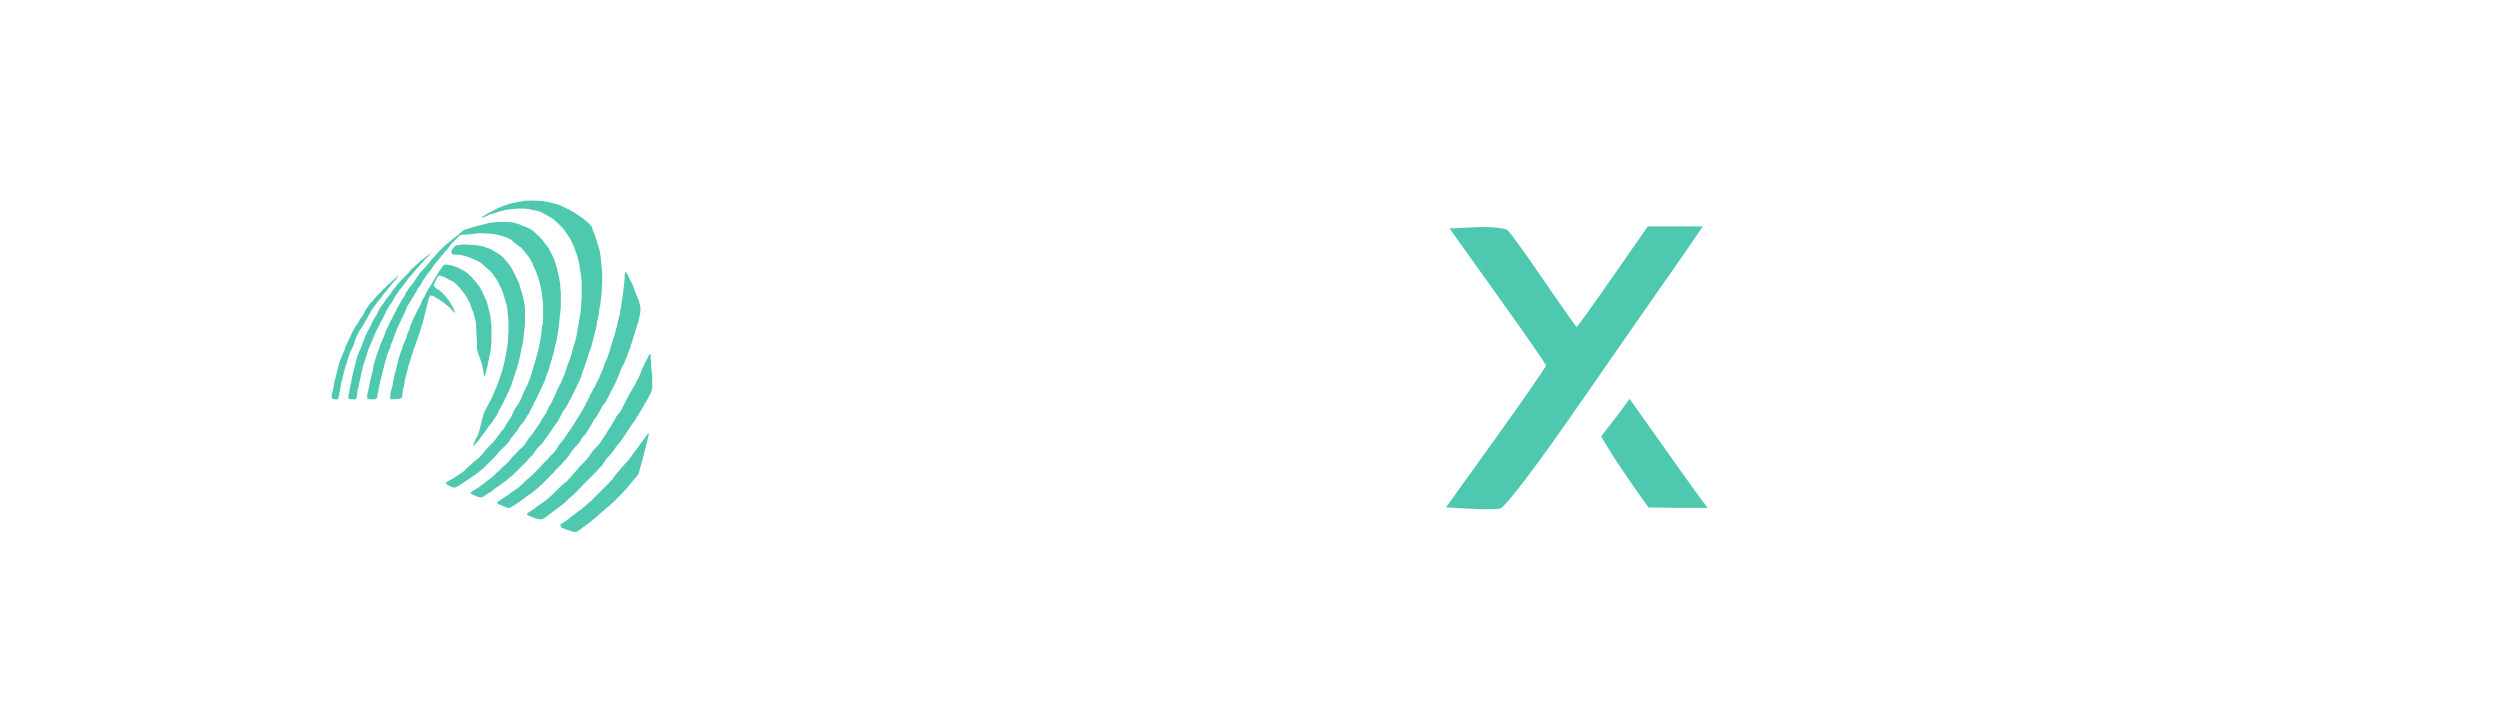
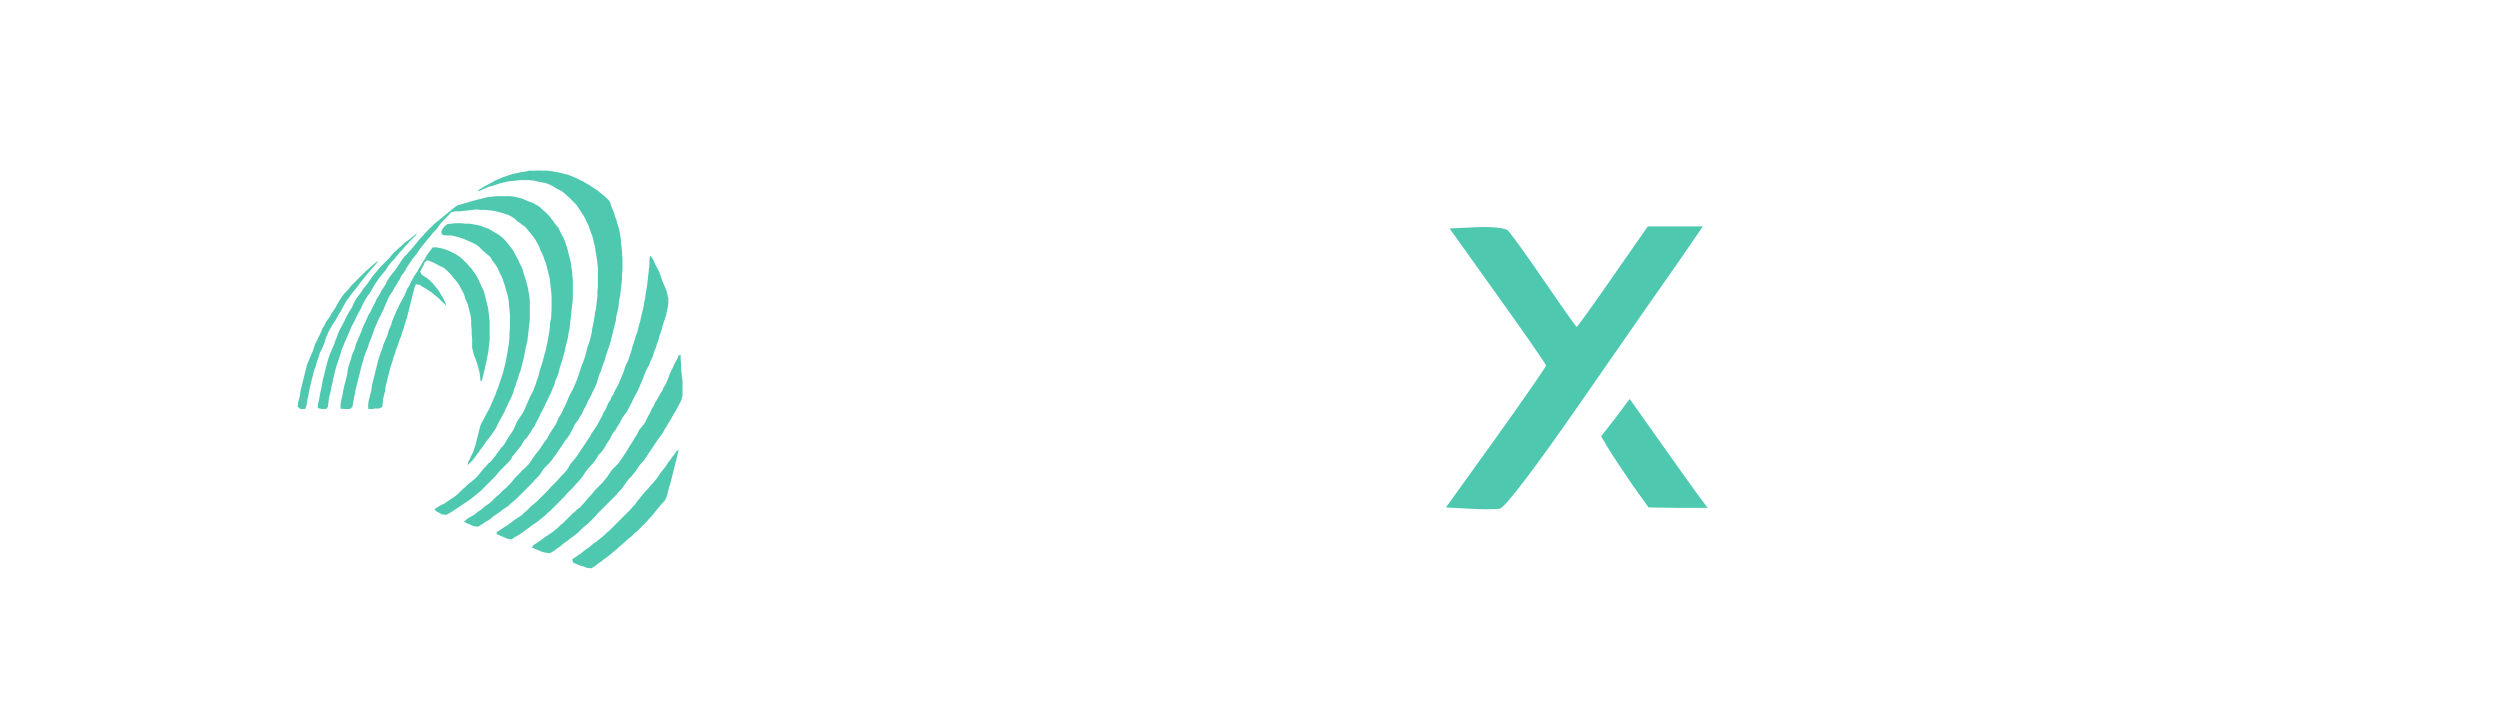
<svg xmlns="http://www.w3.org/2000/svg" viewBox="1104.497 1876.8 6218.32 1810.56" style="max-height: 500px" width="6218.32" height="1810.56">
  <g style="transform: none;" fill="rgb(255,255,255)">
    <g style="transform: none;">
-       <g transform="translate(2350, 2750) scale(0.98)">
+       <g transform="translate(2350, 2750) scale(1.176)">
        <path d="M 464.0,883.5 L 455.0,882.5 L 448.0,879.5 L 441.0,876.5 L 434.5,873.0 L 439.5,868.0 L 445.5,864.0 L 452.0,860.5 L 458.0,856.5 L 463.5,852.0 L 469.5,848.0 L 475.0,843.5 L 480.5,839.0 L 486.5,835.0 L 492.0,830.5 L 497.0,825.5 L 502.0,820.5 L 507.5,816.0 L 512.5,811.0 L 517.5,806.0 L 523.0,801.5 L 528.0,796.5 L 533.0,791.5 L 537.5,786.0 L 542.0,780.5 L 547.0,775.5 L 552.0,770.5 L 556.5,765.0 L 562.0,760.5 L 567.0,755.5 L 572.0,750.5 L 576.0,744.5 L 580.0,738.5 L 584.0,732.5 L 588.5,727.0 L 593.0,721.5 L 597.0,715.5 L 601.0,709.5 L 605.0,703.5 L 609.5,698.0 L 613.0,691.5 L 616.5,685.0 L 620.5,679.0 L 624.5,673.0 L 628.5,667.0 L 631.5,660.0 L 634.5,653.0 L 638.5,647.0 L 642.0,640.5 L 645.0,633.5 L 648.5,627.0 L 651.5,620.0 L 654.5,613.0 L 657.5,606.0 L 661.0,599.5 L 664.5,593.0 L 667.5,586.0 L 670.5,579.0 L 673.5,572.0 L 676.0,564.5 L 678.5,557.0 L 681.0,549.5 L 683.5,542.0 L 686.5,535.0 L 689.0,527.5 L 691.5,520.0 L 693.5,512.0 L 695.5,504.0 L 698.0,496.5 L 700.5,489.0 L 702.5,481.0 L 704.5,473.0 L 705.5,464.0 L 707.5,456.0 L 709.0,447.5 L 710.5,439.0 L 711.5,430.0 L 713.5,422.0 L 714.5,413.0 L 715.5,404.0 L 716.5,395.0 L 716.5,385.0 L 717.5,376.0 L 717.5,366.0 L 717.5,356.0 L 717.5,346.0 L 717.5,336.0 L 716.5,327.0 L 715.5,318.0 L 714.0,309.5 L 712.5,301.0 L 711.5,292.0 L 709.5,284.0 L 707.5,276.0 L 705.5,268.0 L 702.5,261.0 L 700.0,253.5 L 697.5,246.0 L 694.0,239.5 L 691.0,232.5 L 687.5,226.0 L 683.5,220.0 L 679.5,214.0 L 675.5,208.0 L 671.5,202.0 L 666.5,197.0 L 661.5,192.0 L 656.5,187.0 L 651.0,182.5 L 646.0,177.5 L 640.0,173.5 L 633.5,170.0 L 627.0,166.5 L 621.0,162.5 L 614.0,159.5 L 607.0,156.5 L 598.5,155.0 L 590.0,153.5 L 582.0,151.5 L 573.0,150.5 L 563.0,150.5 L 553.0,150.5 L 544.0,151.5 L 535.0,152.5 L 526.0,153.5 L 518.0,155.5 L 510.0,157.5 L 502.5,160.0 L 495.0,162.5 L 487.0,164.5 L 480.0,167.5 L 473.0,170.5 L 466.0,173.5 L 463.5,172.0 L 470.0,168.5 L 476.0,164.5 L 482.5,161.0 L 489.0,157.5 L 495.5,154.0 L 502.0,150.5 L 509.0,147.5 L 516.0,144.5 L 523.5,142.0 L 531.0,139.5 L 538.5,137.0 L 547.0,135.5 L 555.0,133.5 L 564.0,132.5 L 572.0,130.5 L 582.0,130.5 L 591.5,130.0 L 600.0,130.5 L 610.0,130.5 L 619.0,131.5 L 627.5,133.0 L 636.0,134.5 L 644.0,136.5 L 652.0,138.5 L 659.5,141.0 L 666.5,144.0 L 673.5,147.0 L 680.0,150.5 L 687.0,153.5 L 693.0,157.5 L 699.5,161.0 L 705.5,165.0 L 711.5,169.0 L 717.5,173.0 L 723.0,177.5 L 728.5,182.0 L 734.0,186.5 L 739.0,191.5 L 743.5,197.0 L 745.5,205.0 L 748.5,212.0 L 751.5,219.0 L 753.5,227.0 L 756.5,234.0 L 758.5,242.0 L 761.0,249.5 L 763.0,257.5 L 764.5,266.0 L 766.0,274.5 L 766.5,284.0 L 767.5,293.0 L 768.5,302.0 L 769.0,311.5 L 769.5,321.0 L 769.5,331.0 L 769.5,341.0 L 768.5,350.0 L 768.5,360.0 L 767.5,369.0 L 766.5,378.0 L 765.5,387.0 L 764.5,396.0 L 762.5,404.0 L 761.5,413.0 L 760.5,422.0 L 758.5,430.0 L 756.5,438.0 L 755.5,447.0 L 753.5,455.0 L 751.5,463.0 L 749.5,471.0 L 747.5,479.0 L 745.5,487.0 L 743.5,495.0 L 741.0,502.5 L 738.5,510.0 L 736.0,517.5 L 733.5,525.0 L 731.5,533.0 L 728.5,540.0 L 726.0,547.5 L 723.5,555.0 L 720.5,562.0 L 718.0,569.5 L 716.0,577.5 L 713.0,584.5 L 710.0,591.5 L 706.5,598.0 L 703.5,605.0 L 700.0,611.5 L 696.5,618.0 L 693.5,625.0 L 690.0,631.5 L 686.5,638.0 L 683.5,645.0 L 679.5,651.0 L 676.0,657.5 L 671.5,663.0 L 667.5,669.0 L 664.5,676.0 L 661.0,682.5 L 657.5,689.0 L 653.5,695.0 L 649.0,700.5 L 645.0,706.5 L 641.0,712.5 L 637.0,718.5 L 633.0,724.5 L 629.0,730.5 L 624.5,736.0 L 620.5,742.0 L 616.0,747.5 L 611.0,752.5 L 606.0,757.5 L 601.5,763.0 L 597.5,769.0 L 593.5,775.0 L 588.5,780.0 L 583.5,785.0 L 579.0,790.5 L 574.0,795.5 L 569.0,800.5 L 564.0,805.5 L 559.0,810.5 L 554.0,815.5 L 549.0,820.5 L 544.0,825.5 L 538.5,830.0 L 533.0,834.5 L 528.0,839.5 L 522.0,843.5 L 516.0,847.5 L 510.5,852.0 L 504.5,856.0 L 498.5,860.0 L 493.0,864.5 L 487.5,869.0 L 481.0,872.5 L 475.0,876.5 L 469.0,880.5 Z" stroke="none" fill="rgb(78,201,176)" fill-rule="nonzero" transform="translate(-512, -512)" />
        <path d="M 397.0,858.5 L 388.0,857.5 L 381.5,854.0 L 375.0,850.5 L 372.0,846.5 L 378.0,842.5 L 384.0,838.5 L 391.0,835.5 L 397.0,831.5 L 403.0,827.5 L 409.0,823.5 L 415.0,819.5 L 420.5,815.0 L 425.5,810.0 L 430.5,805.0 L 436.0,800.5 L 441.0,795.5 L 446.5,791.0 L 452.0,786.5 L 457.5,782.0 L 462.5,777.0 L 467.0,771.5 L 471.5,766.0 L 476.0,760.5 L 481.0,755.5 L 485.5,750.0 L 491.0,745.5 L 495.5,740.0 L 500.0,734.5 L 504.0,728.5 L 508.5,723.0 L 512.5,717.0 L 517.5,712.0 L 521.5,706.0 L 525.0,699.5 L 529.0,693.5 L 533.0,687.5 L 537.0,681.5 L 540.5,675.0 L 543.5,668.0 L 546.5,661.0 L 550.5,655.0 L 554.5,649.0 L 558.5,643.0 L 562.0,636.5 L 565.0,629.5 L 568.0,622.5 L 571.0,615.5 L 574.0,608.5 L 577.5,602.0 L 581.0,595.5 L 583.5,588.0 L 586.5,581.0 L 588.5,573.0 L 591.5,566.0 L 593.5,558.0 L 595.5,550.0 L 598.0,542.5 L 600.5,535.0 L 602.5,527.0 L 604.5,519.0 L 607.0,511.5 L 608.5,503.0 L 610.5,495.0 L 612.0,486.5 L 613.5,478.0 L 615.0,469.5 L 616.0,460.5 L 616.5,451.0 L 618.5,443.0 L 619.0,433.5 L 619.5,424.0 L 619.5,414.0 L 619.5,404.0 L 619.5,394.0 L 618.5,385.0 L 617.5,376.0 L 616.5,367.0 L 615.5,358.0 L 613.5,350.0 L 611.5,342.0 L 609.5,334.0 L 607.5,326.0 L 604.5,319.0 L 602.0,311.5 L 599.0,304.5 L 595.5,298.0 L 593.0,290.5 L 589.5,284.0 L 586.0,277.5 L 582.0,271.5 L 577.5,266.0 L 573.0,260.5 L 568.5,255.0 L 564.0,249.5 L 558.0,245.5 L 552.5,241.0 L 546.5,237.0 L 541.5,232.0 L 535.5,228.0 L 529.0,224.5 L 521.5,222.0 L 514.0,219.5 L 506.0,217.5 L 498.0,215.5 L 489.0,214.5 L 480.0,213.5 L 470.0,213.5 L 461.0,212.5 L 452.0,213.5 L 443.0,214.5 L 434.0,215.5 L 425.0,216.5 L 415.0,216.5 L 407.0,218.5 L 402.5,224.0 L 397.5,229.0 L 392.5,234.0 L 387.5,239.0 L 383.0,244.5 L 379.0,250.5 L 374.5,256.0 L 369.5,261.0 L 365.0,266.5 L 360.5,272.0 L 356.0,277.5 L 351.5,283.0 L 347.0,288.5 L 342.5,294.0 L 338.5,300.0 L 334.5,306.0 L 330.0,311.5 L 325.5,317.0 L 321.5,323.0 L 317.5,329.0 L 313.5,335.0 L 310.0,341.5 L 306.0,347.5 L 301.5,353.0 L 298.5,360.0 L 294.5,366.0 L 291.0,372.5 L 287.0,378.5 L 283.5,385.0 L 279.5,391.0 L 275.5,397.0 L 272.5,404.0 L 269.5,411.0 L 266.5,418.0 L 263.5,425.0 L 260.0,431.5 L 257.0,438.5 L 253.5,445.0 L 250.5,452.0 L 247.5,459.0 L 244.5,466.0 L 242.0,473.5 L 239.5,481.0 L 236.5,488.0 L 233.5,495.0 L 231.5,503.0 L 228.5,510.0 L 225.5,517.0 L 223.0,524.5 L 221.0,532.5 L 218.5,540.0 L 216.5,548.0 L 214.5,556.0 L 212.5,564.0 L 210.5,572.0 L 208.5,580.0 L 206.5,588.0 L 204.5,596.0 L 203.0,604.5 L 201.5,613.0 L 199.5,621.0 L 198.5,630.0 L 193.0,634.5 L 183.0,634.5 L 173.5,634.0 L 173.0,625.5 L 174.5,617.0 L 176.5,609.0 L 178.0,600.5 L 179.5,592.0 L 181.5,584.0 L 183.5,576.0 L 185.5,568.0 L 187.5,560.0 L 188.5,551.0 L 190.5,543.0 L 193.0,535.5 L 195.5,528.0 L 197.5,520.0 L 200.5,513.0 L 203.5,506.0 L 205.5,498.0 L 208.5,491.0 L 211.5,484.0 L 214.5,477.0 L 217.5,470.0 L 220.0,462.5 L 223.0,455.5 L 226.5,449.0 L 229.5,442.0 L 232.5,435.0 L 236.5,429.0 L 239.5,422.0 L 243.0,415.5 L 246.5,409.0 L 249.5,402.0 L 253.5,396.0 L 257.0,389.5 L 260.5,383.0 L 264.5,377.0 L 268.5,371.0 L 271.5,364.0 L 275.5,358.0 L 279.5,352.0 L 284.0,346.5 L 288.5,341.0 L 292.5,335.0 L 296.5,329.0 L 300.5,323.0 L 304.5,317.0 L 309.0,311.5 L 314.0,306.5 L 318.5,301.0 L 323.5,296.0 L 328.0,290.5 L 332.5,285.0 L 337.0,279.5 L 341.5,274.0 L 346.5,269.0 L 351.0,263.5 L 356.0,258.5 L 361.0,253.5 L 366.0,248.5 L 371.0,243.5 L 376.5,239.0 L 382.0,234.5 L 387.5,230.0 L 393.0,225.5 L 398.5,221.0 L 404.0,216.5 L 409.5,212.0 L 415.0,207.5 L 421.0,203.5 L 429.0,201.5 L 436.5,199.0 L 444.5,197.0 L 452.0,194.5 L 460.0,192.5 L 468.0,190.5 L 476.0,188.5 L 484.0,186.5 L 493.0,185.5 L 502.0,184.5 L 512.0,184.5 L 522.0,184.5 L 532.0,184.5 L 541.0,185.5 L 549.0,187.5 L 557.0,189.5 L 564.0,192.5 L 571.0,195.5 L 578.5,198.0 L 585.0,201.5 L 591.5,205.0 L 597.0,209.5 L 602.0,214.5 L 607.5,219.0 L 612.5,224.0 L 617.0,229.5 L 621.5,235.0 L 625.5,241.0 L 630.0,246.5 L 634.5,252.0 L 637.5,259.0 L 641.0,265.5 L 644.5,272.0 L 647.5,279.0 L 650.0,286.5 L 652.5,294.0 L 654.5,302.0 L 656.5,310.0 L 658.5,318.0 L 660.5,326.0 L 661.5,335.0 L 663.0,343.5 L 663.5,353.0 L 664.5,362.0 L 664.5,372.0 L 664.5,382.0 L 664.5,392.0 L 664.5,402.0 L 663.5,411.0 L 662.5,420.0 L 661.5,429.0 L 660.5,438.0 L 659.5,447.0 L 658.5,456.0 L 657.5,465.0 L 655.5,473.0 L 654.5,482.0 L 652.5,490.0 L 650.5,498.0 L 648.5,506.0 L 647.0,514.5 L 644.5,522.0 L 642.5,530.0 L 640.0,537.5 L 637.5,545.0 L 635.5,553.0 L 633.5,561.0 L 630.5,568.0 L 627.5,575.0 L 625.5,583.0 L 622.5,590.0 L 619.5,597.0 L 616.5,604.0 L 613.0,610.5 L 610.0,617.5 L 606.5,624.0 L 603.5,631.0 L 600.0,637.5 L 596.5,644.0 L 593.5,651.0 L 590.0,657.5 L 586.5,664.0 L 583.5,671.0 L 579.0,676.5 L 575.5,683.0 L 571.5,689.0 L 567.5,695.0 L 562.5,700.0 L 558.5,706.0 L 555.0,712.5 L 550.5,718.0 L 546.0,723.5 L 541.5,729.0 L 537.0,734.5 L 533.5,741.0 L 529.0,746.5 L 524.0,751.5 L 519.0,756.5 L 514.0,761.5 L 509.0,766.5 L 504.5,772.0 L 500.0,777.5 L 495.0,782.5 L 490.0,787.5 L 485.0,792.5 L 480.0,797.5 L 475.0,802.5 L 470.0,807.5 L 464.5,812.0 L 459.0,816.5 L 453.5,821.0 L 448.0,825.5 L 442.0,829.5 L 436.0,833.5 L 430.0,837.5 L 424.0,841.5 L 418.0,845.5 L 412.0,849.5 L 406.0,853.5 L 399.5,857.0 Z" stroke="none" fill="rgb(78,201,176)" fill-rule="nonzero" transform="translate(-512, -512)" />
        <path d="M 442.0,753.5 L 443.5,746.0 L 447.0,739.5 L 450.0,732.5 L 453.5,726.0 L 456.0,718.5 L 458.5,711.0 L 460.5,703.0 L 462.5,695.0 L 464.5,687.0 L 466.5,679.0 L 468.5,671.0 L 471.5,664.0 L 475.0,657.5 L 478.5,651.0 L 482.0,644.5 L 485.5,638.0 L 489.0,631.5 L 492.0,624.5 L 495.0,617.5 L 498.0,610.5 L 501.0,603.5 L 503.5,596.0 L 506.5,589.0 L 509.0,581.5 L 511.5,574.0 L 514.0,566.5 L 516.5,559.0 L 518.5,551.0 L 520.5,543.0 L 522.5,535.0 L 524.0,526.5 L 525.5,518.0 L 527.0,509.5 L 528.5,501.0 L 529.5,492.0 L 530.5,483.0 L 530.5,473.0 L 531.5,464.0 L 531.5,454.0 L 531.5,444.0 L 531.5,434.0 L 530.5,425.0 L 529.5,416.0 L 529.0,406.5 L 527.5,398.0 L 525.5,390.0 L 523.0,382.5 L 521.0,374.5 L 518.5,367.0 L 516.0,359.5 L 513.0,352.5 L 509.5,346.0 L 506.5,339.0 L 503.0,332.5 L 499.0,326.5 L 494.5,321.0 L 491.0,314.5 L 486.0,309.5 L 480.5,305.0 L 475.0,300.5 L 470.0,295.5 L 465.0,290.5 L 459.0,286.5 L 452.5,283.0 L 445.5,280.0 L 438.5,277.0 L 431.5,274.0 L 424.0,271.5 L 416.0,269.5 L 408.0,267.5 L 398.0,267.5 L 389.0,266.5 L 386.0,260.5 L 389.0,253.5 L 393.5,248.0 L 399.0,243.5 L 408.0,242.5 L 417.0,241.5 L 427.0,241.5 L 436.0,242.5 L 446.0,242.5 L 454.5,244.0 L 463.0,245.5 L 471.0,247.5 L 478.0,250.5 L 485.5,253.0 L 492.0,256.5 L 498.0,260.5 L 504.5,264.0 L 510.5,268.0 L 516.0,272.5 L 521.0,277.5 L 525.5,283.0 L 530.0,288.5 L 534.5,294.0 L 538.5,300.0 L 542.0,306.5 L 545.5,313.0 L 549.0,319.5 L 552.0,326.5 L 555.5,333.0 L 558.5,340.0 L 560.5,348.0 L 563.0,355.5 L 565.5,363.0 L 567.5,371.0 L 569.5,379.0 L 571.0,387.5 L 572.5,396.0 L 573.5,405.0 L 573.5,415.0 L 573.5,425.0 L 573.5,435.0 L 573.5,445.0 L 572.5,454.0 L 571.5,463.0 L 570.5,472.0 L 569.5,481.0 L 568.5,490.0 L 566.5,498.0 L 564.5,506.0 L 563.0,514.5 L 561.5,523.0 L 559.5,531.0 L 557.5,539.0 L 555.5,547.0 L 553.5,555.0 L 550.5,562.0 L 548.5,570.0 L 545.5,577.0 L 543.5,585.0 L 540.5,592.0 L 538.5,600.0 L 535.5,607.0 L 532.5,614.0 L 529.0,620.5 L 526.0,627.5 L 522.5,634.0 L 519.5,641.0 L 516.0,647.5 L 512.5,654.0 L 509.0,660.5 L 505.5,667.0 L 502.5,674.0 L 498.5,680.0 L 494.5,686.0 L 490.5,692.0 L 486.0,697.5 L 481.5,703.0 L 477.5,709.0 L 473.5,715.0 L 469.0,720.5 L 465.0,726.5 L 460.5,732.0 L 456.5,738.0 L 452.0,743.5 L 447.0,748.5 L 442.0,753.5 Z" stroke="none" fill="rgb(78,201,176)" fill-rule="nonzero" transform="translate(-512, -512)" />
        <path d="M 143.0,634.5 L 133.0,634.5 L 125.0,632.5 L 125.5,624.0 L 127.5,616.0 L 129.0,607.5 L 130.5,599.0 L 132.5,591.0 L 134.0,582.5 L 135.5,574.0 L 137.5,566.0 L 139.5,558.0 L 141.5,550.0 L 143.5,542.0 L 145.5,534.0 L 148.0,526.5 L 150.5,519.0 L 153.5,512.0 L 156.5,505.0 L 159.5,498.0 L 162.0,490.5 L 165.0,483.5 L 167.5,476.0 L 170.5,469.0 L 174.0,462.5 L 177.5,456.0 L 181.0,449.5 L 184.0,442.5 L 187.5,436.0 L 191.0,429.5 L 195.0,423.5 L 198.5,417.0 L 201.5,410.0 L 205.0,403.5 L 209.0,397.5 L 213.5,392.0 L 217.5,386.0 L 221.5,380.0 L 226.0,374.5 L 230.5,369.0 L 234.5,363.0 L 238.5,357.0 L 243.0,351.5 L 247.5,346.0 L 252.0,340.5 L 256.5,335.0 L 261.5,330.0 L 266.5,325.0 L 271.5,320.0 L 276.5,315.0 L 281.0,309.5 L 285.5,304.0 L 291.0,299.5 L 296.0,294.5 L 301.5,290.0 L 306.5,285.0 L 312.0,280.5 L 318.0,276.5 L 323.5,272.0 L 329.0,267.5 L 334.5,263.0 L 333.0,266.5 L 328.0,271.5 L 323.0,276.5 L 318.0,281.5 L 313.5,287.0 L 308.5,292.0 L 304.0,297.5 L 299.0,302.5 L 294.5,308.0 L 290.0,313.5 L 285.5,319.0 L 280.5,324.0 L 276.0,329.5 L 272.0,335.5 L 268.0,341.5 L 263.5,347.0 L 259.0,352.5 L 254.5,358.0 L 250.5,364.0 L 246.5,370.0 L 242.5,376.0 L 239.0,382.5 L 235.5,389.0 L 231.0,394.5 L 227.0,400.5 L 223.5,407.0 L 220.0,413.5 L 217.0,420.5 L 213.5,427.0 L 210.0,433.5 L 206.5,440.0 L 203.5,447.0 L 200.0,453.5 L 196.5,460.0 L 193.5,467.0 L 190.5,474.0 L 187.5,481.0 L 184.5,488.0 L 181.5,495.0 L 178.5,502.0 L 175.5,509.0 L 173.5,517.0 L 171.0,524.5 L 168.5,532.0 L 166.0,539.5 L 163.5,547.0 L 161.5,555.0 L 159.5,563.0 L 157.5,571.0 L 156.0,579.5 L 154.0,587.5 L 152.5,596.0 L 150.5,604.0 L 148.5,612.0 L 147.5,621.0 L 146.5,630.0 Z" stroke="none" fill="rgb(78,201,176)" fill-rule="nonzero" transform="translate(-512, -512)" />
        <path d="M 242.0,634.5 L 232.0,634.5 L 231.5,627.0 L 232.5,618.0 L 234.5,610.0 L 236.5,602.0 L 238.5,594.0 L 239.5,585.0 L 241.5,577.0 L 243.5,569.0 L 245.5,561.0 L 247.5,553.0 L 249.5,545.0 L 251.5,537.0 L 253.5,529.0 L 256.0,521.5 L 258.5,514.0 L 261.5,507.0 L 263.5,499.0 L 266.5,492.0 L 269.5,485.0 L 272.5,478.0 L 274.5,470.0 L 277.5,463.0 L 280.5,456.0 L 282.5,448.0 L 285.5,441.0 L 288.5,434.0 L 291.5,427.0 L 295.0,420.5 L 298.0,413.5 L 301.5,407.0 L 305.0,400.5 L 308.5,394.0 L 311.5,387.0 L 314.5,380.0 L 318.5,374.0 L 321.5,367.0 L 325.0,360.5 L 328.5,354.0 L 332.5,348.0 L 336.5,342.0 L 340.0,335.5 L 344.0,329.5 L 347.5,323.0 L 351.5,317.0 L 355.0,310.5 L 359.0,304.5 L 363.5,299.0 L 367.5,293.0 L 375.0,292.5 L 383.5,294.0 L 391.5,296.0 L 399.0,298.5 L 406.0,301.5 L 412.5,305.0 L 419.0,308.5 L 425.0,312.5 L 430.5,317.0 L 435.5,322.0 L 440.5,327.0 L 445.0,332.5 L 450.0,337.5 L 454.0,343.5 L 458.5,349.0 L 462.0,355.5 L 465.5,362.0 L 468.5,369.0 L 471.5,376.0 L 475.0,382.5 L 477.5,390.0 L 479.5,398.0 L 481.5,406.0 L 483.5,414.0 L 485.5,422.0 L 486.5,431.0 L 487.5,440.0 L 488.5,449.0 L 488.5,459.0 L 488.5,469.0 L 488.5,479.0 L 488.5,489.0 L 487.5,498.0 L 486.5,507.0 L 485.5,516.0 L 483.5,524.0 L 482.0,532.5 L 480.0,540.5 L 478.5,549.0 L 476.5,557.0 L 474.5,565.0 L 472.5,573.0 L 469.5,577.0 L 468.5,568.0 L 467.5,559.0 L 465.5,551.0 L 463.5,543.0 L 461.0,535.5 L 458.5,528.0 L 455.5,521.0 L 453.5,513.0 L 451.5,505.0 L 451.5,495.0 L 451.5,485.0 L 450.5,476.0 L 450.5,466.0 L 449.5,457.0 L 449.5,447.0 L 448.5,438.0 L 446.5,430.0 L 444.5,422.0 L 442.5,414.0 L 439.5,407.0 L 436.5,400.0 L 434.5,392.0 L 431.0,385.5 L 427.5,379.0 L 424.0,372.5 L 420.0,366.5 L 415.5,361.0 L 411.0,355.5 L 406.5,350.0 L 401.5,345.0 L 396.5,340.0 L 391.0,335.5 L 384.0,332.5 L 377.5,329.0 L 371.0,325.5 L 364.0,322.5 L 356.5,320.0 L 351.5,324.0 L 348.5,331.0 L 345.0,337.5 L 341.5,344.0 L 345.0,350.5 L 351.0,354.5 L 357.0,358.5 L 362.5,363.0 L 367.5,368.0 L 372.0,373.5 L 376.5,379.0 L 381.0,384.5 L 384.5,391.0 L 388.5,397.0 L 392.0,403.5 L 395.0,410.5 L 396.5,416.0 L 391.5,411.0 L 386.5,406.0 L 381.5,401.0 L 376.0,396.5 L 370.5,392.0 L 365.0,387.5 L 359.0,383.5 L 353.0,379.5 L 346.5,376.0 L 340.5,372.0 L 332.5,371.0 L 329.5,378.0 L 327.5,386.0 L 325.5,394.0 L 323.5,402.0 L 321.5,410.0 L 319.5,418.0 L 317.5,426.0 L 315.5,434.0 L 313.5,442.0 L 311.0,449.5 L 308.5,457.0 L 306.5,465.0 L 303.5,472.0 L 301.5,480.0 L 298.5,487.0 L 296.0,494.5 L 293.5,502.0 L 290.5,509.0 L 288.5,517.0 L 285.5,524.0 L 283.5,532.0 L 281.0,539.5 L 278.5,547.0 L 276.5,555.0 L 274.5,563.0 L 272.5,571.0 L 270.5,579.0 L 268.5,587.0 L 267.5,596.0 L 265.5,604.0 L 263.5,612.0 L 262.5,621.0 L 261.5,630.0 L 255.0,633.5 L 245.0,633.5 Z" stroke="none" fill="rgb(78,201,176)" fill-rule="nonzero" transform="translate(-512, -512)" />
        <path d="M 533.0,910.5 L 525.0,908.5 L 518.0,905.5 L 511.0,902.5 L 504.0,899.5 L 503.0,895.5 L 509.0,891.5 L 515.0,887.5 L 521.0,883.5 L 527.0,879.5 L 533.0,875.5 L 538.5,871.0 L 544.5,867.0 L 550.5,863.0 L 556.5,859.0 L 561.5,854.0 L 567.0,849.5 L 572.0,844.5 L 577.0,839.5 L 582.5,835.0 L 588.0,830.5 L 593.0,825.5 L 598.0,820.5 L 603.0,815.5 L 608.0,810.5 L 613.0,805.5 L 617.5,800.0 L 622.5,795.0 L 627.5,790.0 L 632.5,785.0 L 637.0,779.5 L 642.0,774.5 L 647.0,769.5 L 651.5,764.0 L 655.5,758.0 L 659.0,751.5 L 663.5,746.0 L 668.0,740.5 L 672.5,735.0 L 676.5,729.0 L 680.5,723.0 L 684.5,717.0 L 688.5,711.0 L 692.5,705.0 L 696.5,699.0 L 700.5,693.0 L 704.0,686.5 L 708.0,680.5 L 712.0,674.5 L 716.0,668.5 L 719.5,662.0 L 723.0,655.5 L 726.5,649.0 L 729.5,642.0 L 733.5,636.0 L 736.5,629.0 L 739.5,622.0 L 743.5,616.0 L 746.5,609.0 L 750.5,603.0 L 753.5,596.0 L 757.0,589.5 L 760.5,583.0 L 763.5,576.0 L 766.5,569.0 L 769.5,562.0 L 772.5,555.0 L 774.5,547.0 L 777.5,540.0 L 781.0,533.5 L 783.5,526.0 L 786.0,518.5 L 788.5,511.0 L 790.5,503.0 L 793.0,495.5 L 795.5,488.0 L 797.5,480.0 L 800.5,473.0 L 802.5,465.0 L 804.5,457.0 L 807.0,449.5 L 808.5,441.0 L 810.5,433.0 L 812.5,425.0 L 814.5,417.0 L 815.5,408.0 L 817.5,400.0 L 818.5,391.0 L 820.0,382.5 L 821.5,374.0 L 822.5,365.0 L 823.5,356.0 L 824.5,347.0 L 825.5,338.0 L 826.5,329.0 L 826.5,319.0 L 828.0,310.5 L 832.0,314.5 L 835.5,321.0 L 838.5,328.0 L 842.0,334.5 L 845.5,341.0 L 848.5,348.0 L 851.0,355.5 L 853.5,363.0 L 856.5,370.0 L 859.5,377.0 L 862.5,384.0 L 864.5,392.0 L 866.5,400.0 L 866.5,410.0 L 865.5,419.0 L 863.5,427.0 L 862.0,435.5 L 859.5,443.0 L 857.0,450.5 L 854.5,458.0 L 852.5,466.0 L 850.0,473.5 L 847.5,481.0 L 845.5,489.0 L 842.5,496.0 L 840.5,504.0 L 837.5,511.0 L 835.0,518.5 L 832.5,526.0 L 829.0,532.5 L 826.5,540.0 L 823.0,546.5 L 819.5,553.0 L 816.5,560.0 L 814.0,567.5 L 811.0,574.5 L 808.0,581.5 L 805.0,588.5 L 802.0,595.5 L 798.5,602.0 L 795.0,608.5 L 791.5,615.0 L 788.5,622.0 L 785.0,628.5 L 781.5,635.0 L 778.0,641.5 L 773.5,647.0 L 769.5,653.0 L 766.0,659.5 L 762.5,666.0 L 758.5,672.0 L 755.0,678.5 L 750.5,684.0 L 746.5,690.0 L 743.5,697.0 L 739.5,703.0 L 735.5,709.0 L 732.0,715.5 L 728.0,721.5 L 723.5,727.0 L 718.5,732.0 L 715.0,738.5 L 711.0,744.5 L 706.5,750.0 L 701.5,755.0 L 697.0,760.5 L 692.5,766.0 L 688.5,772.0 L 684.5,778.0 L 680.0,783.5 L 675.5,789.0 L 670.5,794.0 L 666.0,799.5 L 661.0,804.5 L 656.0,809.5 L 651.0,814.5 L 646.5,820.0 L 641.5,825.0 L 636.5,830.0 L 631.5,835.0 L 626.5,840.0 L 621.5,845.0 L 616.5,850.0 L 611.0,854.5 L 606.0,859.5 L 600.5,864.0 L 595.0,868.5 L 589.5,873.0 L 583.5,877.0 L 577.5,881.0 L 572.0,885.5 L 566.0,889.5 L 560.5,894.0 L 554.5,898.0 L 548.5,902.0 L 542.0,905.5 L 536.0,909.5 Z" stroke="none" fill="rgb(78,201,176)" fill-rule="nonzero" transform="translate(-512, -512)" />
        <path d="M 98.0,634.5 L 88.0,634.5 L 82.5,630.0 L 83.5,621.0 L 85.5,613.0 L 87.5,605.0 L 88.5,596.0 L 90.5,588.0 L 92.5,580.0 L 94.5,572.0 L 96.5,564.0 L 98.5,556.0 L 100.5,548.0 L 102.5,540.0 L 105.5,533.0 L 108.5,526.0 L 111.5,519.0 L 114.5,512.0 L 117.0,504.5 L 119.5,497.0 L 123.0,490.5 L 126.0,483.5 L 129.5,477.0 L 132.5,470.0 L 135.5,463.0 L 139.5,457.0 L 142.5,450.0 L 147.0,444.5 L 151.0,438.5 L 154.5,432.0 L 158.5,426.0 L 162.5,420.0 L 166.0,413.5 L 169.5,407.0 L 173.5,401.0 L 177.5,395.0 L 182.0,389.5 L 187.0,384.5 L 191.5,379.0 L 196.0,373.5 L 201.0,368.5 L 206.0,363.5 L 211.0,358.5 L 216.0,353.5 L 221.0,348.5 L 226.0,343.5 L 231.5,339.0 L 236.5,334.0 L 242.0,329.5 L 247.5,325.0 L 253.0,320.5 L 250.5,325.0 L 246.0,330.5 L 241.0,335.5 L 236.5,341.0 L 232.0,346.5 L 227.5,352.0 L 223.0,357.5 L 218.5,363.0 L 214.0,368.5 L 210.0,374.5 L 205.5,380.0 L 201.0,385.5 L 196.5,391.0 L 192.5,397.0 L 188.0,402.5 L 184.0,408.5 L 180.5,415.0 L 177.0,421.5 L 173.5,428.0 L 169.5,434.0 L 166.0,440.5 L 162.5,447.0 L 158.5,453.0 L 154.5,459.0 L 151.0,465.5 L 147.5,472.0 L 144.5,479.0 L 141.5,486.0 L 139.5,494.0 L 136.5,501.0 L 133.5,508.0 L 130.0,514.5 L 127.5,522.0 L 125.0,529.5 L 122.5,537.0 L 120.5,545.0 L 117.5,552.0 L 115.5,560.0 L 113.5,568.0 L 111.5,576.0 L 109.5,584.0 L 107.5,592.0 L 106.0,600.5 L 104.5,609.0 L 102.5,617.0 L 101.5,626.0 L 99.0,633.5 Z" stroke="none" fill="rgb(78,201,176)" fill-rule="nonzero" transform="translate(-512, -512)" />
        <path d="M 616.0,939.5 L 607.0,938.5 L 599.0,936.5 L 592.0,933.5 L 585.0,930.5 L 578.0,927.5 L 580.5,923.0 L 586.5,919.0 L 592.5,915.0 L 598.5,911.0 L 604.0,906.5 L 610.0,902.5 L 616.0,898.5 L 622.0,894.5 L 627.5,890.0 L 633.0,885.5 L 638.0,880.5 L 643.5,876.0 L 648.5,871.0 L 653.5,866.0 L 658.5,861.0 L 663.5,856.0 L 669.0,851.5 L 674.0,846.5 L 680.0,842.5 L 684.5,837.0 L 689.5,832.0 L 694.0,826.5 L 698.5,821.0 L 703.5,816.0 L 708.0,810.5 L 712.5,805.0 L 717.5,800.0 L 722.5,795.0 L 727.5,790.0 L 732.0,784.5 L 736.5,779.0 L 740.5,773.0 L 744.5,767.0 L 749.0,761.5 L 754.0,756.5 L 759.0,751.5 L 763.5,746.0 L 767.5,740.0 L 771.5,734.0 L 775.5,728.0 L 779.5,722.0 L 783.0,715.5 L 787.0,709.5 L 791.0,703.5 L 794.5,697.0 L 798.5,691.0 L 802.0,684.5 L 805.5,678.0 L 810.0,672.5 L 814.5,667.0 L 818.5,661.0 L 821.5,654.0 L 825.0,647.5 L 828.5,641.0 L 831.5,634.0 L 835.5,628.0 L 838.5,621.0 L 842.5,615.0 L 846.0,608.5 L 849.5,602.0 L 853.5,596.0 L 856.5,589.0 L 860.5,583.0 L 863.5,576.0 L 866.5,569.0 L 869.0,561.5 L 872.0,554.5 L 875.5,548.0 L 878.5,541.0 L 882.0,534.5 L 885.5,528.0 L 888.5,521.0 L 892.5,520.0 L 892.5,530.0 L 893.5,539.0 L 893.5,549.0 L 894.5,558.0 L 895.5,567.0 L 896.5,576.0 L 896.5,586.0 L 896.5,596.0 L 896.5,606.0 L 894.5,614.0 L 891.5,621.0 L 888.0,627.5 L 884.5,634.0 L 881.0,640.5 L 877.0,646.5 L 873.5,653.0 L 870.0,659.5 L 866.0,665.5 L 862.5,672.0 L 858.5,678.0 L 855.0,684.5 L 851.0,690.5 L 846.5,696.0 L 842.5,702.0 L 838.5,708.0 L 834.5,714.0 L 830.5,720.0 L 826.5,726.0 L 822.5,732.0 L 818.5,738.0 L 814.5,744.0 L 809.5,749.0 L 805.0,754.5 L 801.0,760.5 L 797.0,766.5 L 792.5,772.0 L 788.0,777.5 L 783.0,782.5 L 778.5,788.0 L 774.5,794.0 L 770.5,800.0 L 766.0,805.5 L 761.0,810.5 L 756.5,816.0 L 751.5,821.0 L 746.5,826.0 L 741.5,831.0 L 736.5,836.0 L 731.5,841.0 L 726.5,846.0 L 721.5,851.0 L 716.5,856.0 L 712.0,861.5 L 707.0,866.5 L 702.0,871.5 L 697.0,876.5 L 691.5,881.0 L 686.0,885.5 L 681.0,890.5 L 676.0,895.5 L 670.5,900.0 L 665.0,904.5 L 659.0,908.5 L 653.5,913.0 L 647.5,917.0 L 642.0,921.5 L 636.5,926.0 L 630.5,930.0 L 625.0,934.5 L 618.5,938.0 Z" stroke="none" fill="rgb(78,201,176)" fill-rule="nonzero" transform="translate(-512, -512)" />
        <path d="M 703.0,971.5 L 694.0,970.5 L 687.0,967.5 L 679.0,965.5 L 672.0,962.5 L 665.0,959.5 L 663.0,952.5 L 669.0,948.5 L 675.0,944.5 L 681.0,940.5 L 686.5,936.0 L 692.0,931.5 L 698.0,927.5 L 703.5,923.0 L 709.0,918.5 L 715.0,914.5 L 720.5,910.0 L 726.0,905.5 L 731.5,901.0 L 736.5,896.0 L 742.0,891.5 L 747.0,886.5 L 752.0,881.5 L 757.0,876.5 L 762.0,871.5 L 767.0,866.5 L 772.0,861.5 L 777.0,856.5 L 782.0,851.5 L 787.0,846.5 L 791.5,841.0 L 796.5,836.0 L 800.5,830.0 L 805.0,824.5 L 809.5,819.0 L 814.0,813.5 L 818.5,808.0 L 823.5,803.0 L 828.0,797.5 L 833.0,792.5 L 837.5,787.0 L 842.0,781.5 L 846.0,775.5 L 850.0,769.5 L 854.5,764.0 L 859.0,758.5 L 863.0,752.5 L 867.0,746.5 L 871.5,741.0 L 875.5,735.0 L 880.0,729.5 L 884.0,723.5 L 888.5,721.0 L 886.5,729.0 L 884.5,737.0 L 882.5,745.0 L 880.5,753.0 L 878.5,761.0 L 876.5,769.0 L 874.5,777.0 L 872.5,785.0 L 870.5,793.0 L 868.0,800.5 L 866.0,808.5 L 864.0,816.5 L 861.5,824.0 L 857.5,830.0 L 852.5,835.0 L 848.0,840.5 L 843.5,846.0 L 839.0,851.5 L 834.5,857.0 L 830.0,862.5 L 825.0,867.5 L 820.5,873.0 L 815.5,878.0 L 810.5,883.0 L 805.5,888.0 L 800.5,893.0 L 795.0,897.5 L 790.0,902.5 L 784.5,907.0 L 779.0,911.5 L 774.0,916.5 L 768.5,921.0 L 763.0,925.5 L 758.0,930.5 L 752.5,935.0 L 747.0,939.5 L 741.5,944.0 L 736.0,948.5 L 730.0,952.5 L 724.5,957.0 L 718.5,961.0 L 713.0,965.5 L 707.0,969.5 Z" stroke="none" fill="rgb(78,201,176)" fill-rule="nonzero" transform="translate(-512, -512)" />
      </g>
      <path d="M3308 3142 l-78 -3 0 -54 0 -55 113 0 c123 0 175 -16 230 -68 106 -100 85 -301 -38 -377 -45 -28 -56 -30 -174 -35 l-126 -5 0 -55 0 -55 95 -1 c164 -1 270 36 354 126 91 97 112 246 52 377 -68 149 -203 214 -428 205z" />
      <path fill="rgb(78,201,176)" d="M4758 3142 l-57 -3 125 -174 c68 -95 124 -176 124 -179 0 -3 -54 -81 -120 -173 l-120 -168 66 -3 c36 -2 71 2 78 7 7 6 48 63 91 126 43 63 80 115 81 115 2 0 42 -56 90 -125 l87 -125 68 0 69 0 -57 83 c-32 45 -141 202 -243 349 -122 176 -192 267 -205 270 -11 2 -46 2 -77 0z" />
      <path d="M5724 3141 c-2 -2 -4 -109 -4 -238 l0 -233 65 0 65 0 0 234 0 234 -61 4 c-33 1 -63 1 -65 -1z" />
      <path d="M4000 3085 l0 -55 260 0 260 0 0 55 0 55 -260 0 -260 0 0 -55z" />
      <path fill="rgb(78,201,176)" d="M5165 3083 c-22 -32 -48 -71 -59 -89 l-19 -32 36 -46 35 -47 73 103 c40 57 84 118 97 136 l24 32 -73 0 -74 -1 -40 -56z" />
      <path d="M6413 3119 c-66 -25 -147 -98 -178 -159 -13 -26 -29 -75 -34 -108 -9 -54 -8 -76 4 -148 6 -36 54 -123 92 -165 39 -43 106 -82 161 -94 l32 -7 0 55 c0 54 0 54 -41 72 -51 24 -106 87 -120 139 -18 65 -6 167 25 220 27 47 75 89 114 101 19 6 22 13 22 61 0 62 -1 62 -77 33z" />
      <path d="M6600 3086 c0 -50 2 -55 28 -64 42 -14 100 -69 124 -116 27 -52 29 -162 4 -221 -19 -44 -73 -105 -93 -105 -7 0 -13 -4 -13 -9 0 -5 -11 -12 -25 -15 -23 -6 -25 -11 -25 -62 l0 -56 33 7 c84 19 188 99 227 174 25 51 43 146 37 200 -17 137 -85 236 -202 292 -88 42 -95 40 -95 -25z" />
      <path d="M4000 2785 l0 -55 235 0 235 0 0 55 0 55 -235 0 -235 0 0 -55z" />
      <path d="M4000 2495 l0 -55 265 0 265 0 0 55 0 55 -265 0 -265 0 0 -55z" />
      <path d="M5500 2495 l0 -55 285 0 285 0 0 55 0 55 -285 0 -285 0 0 -55z" />
    </g>
  </g>
</svg>
